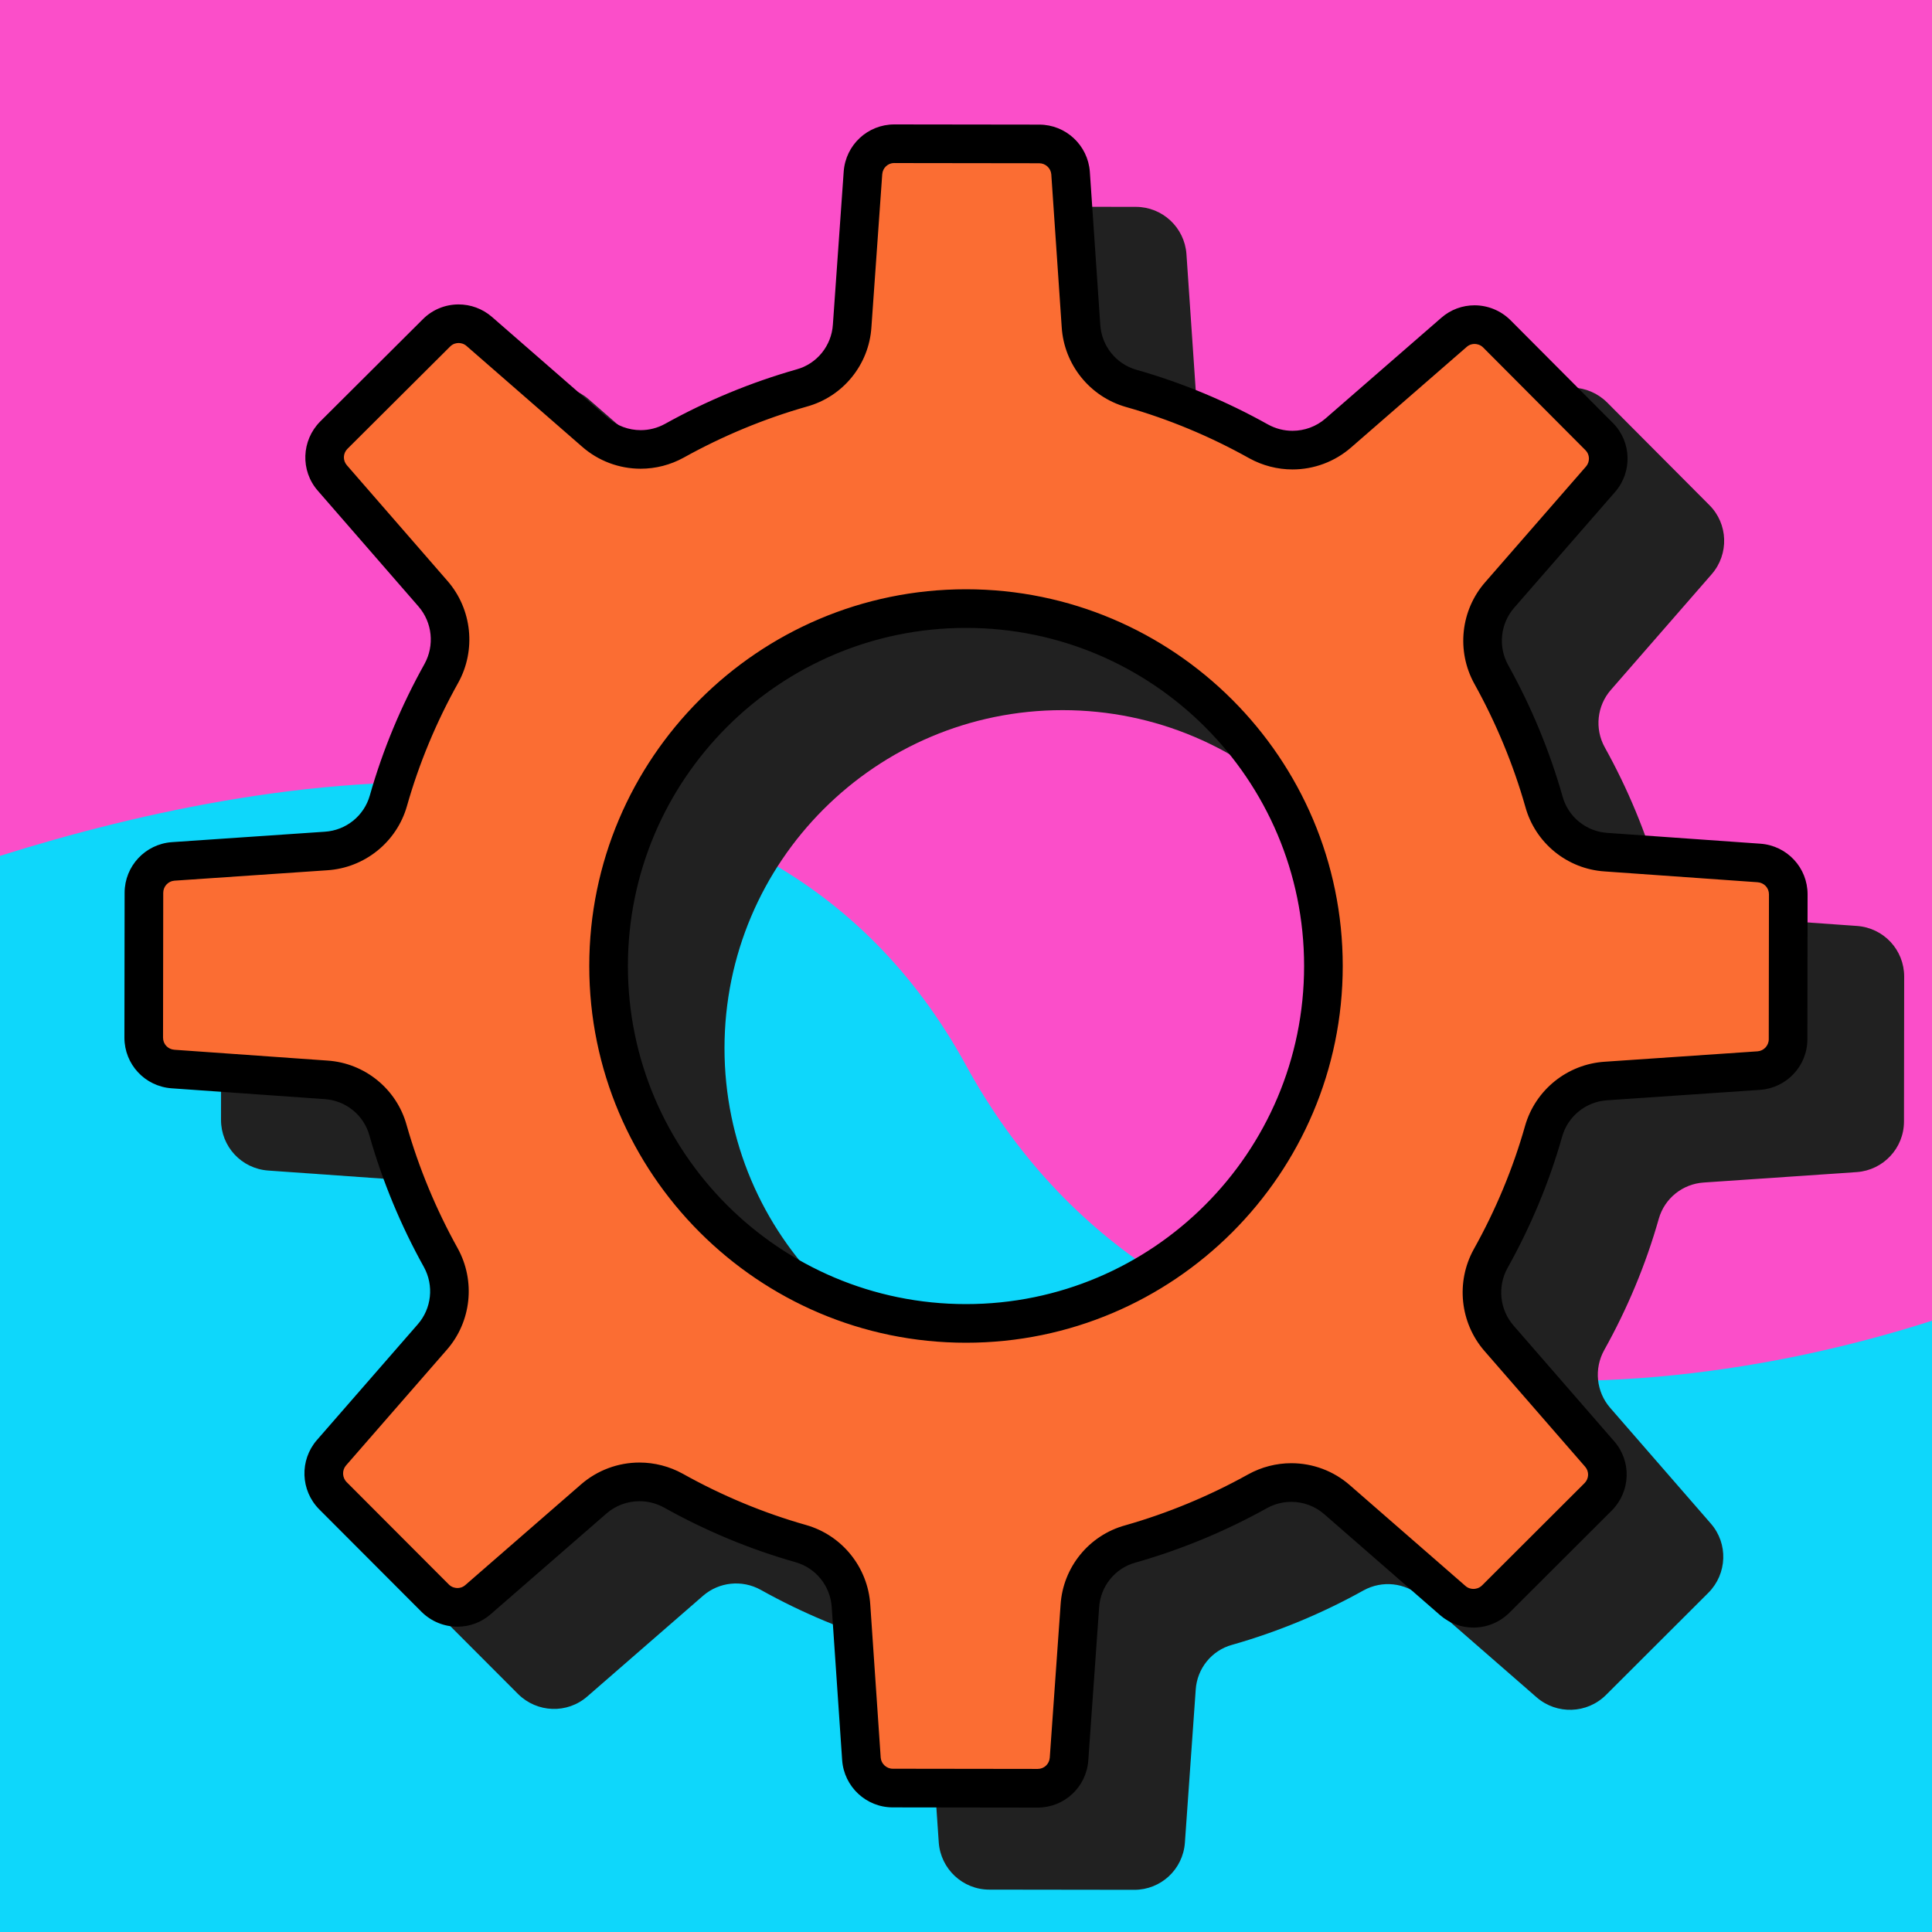
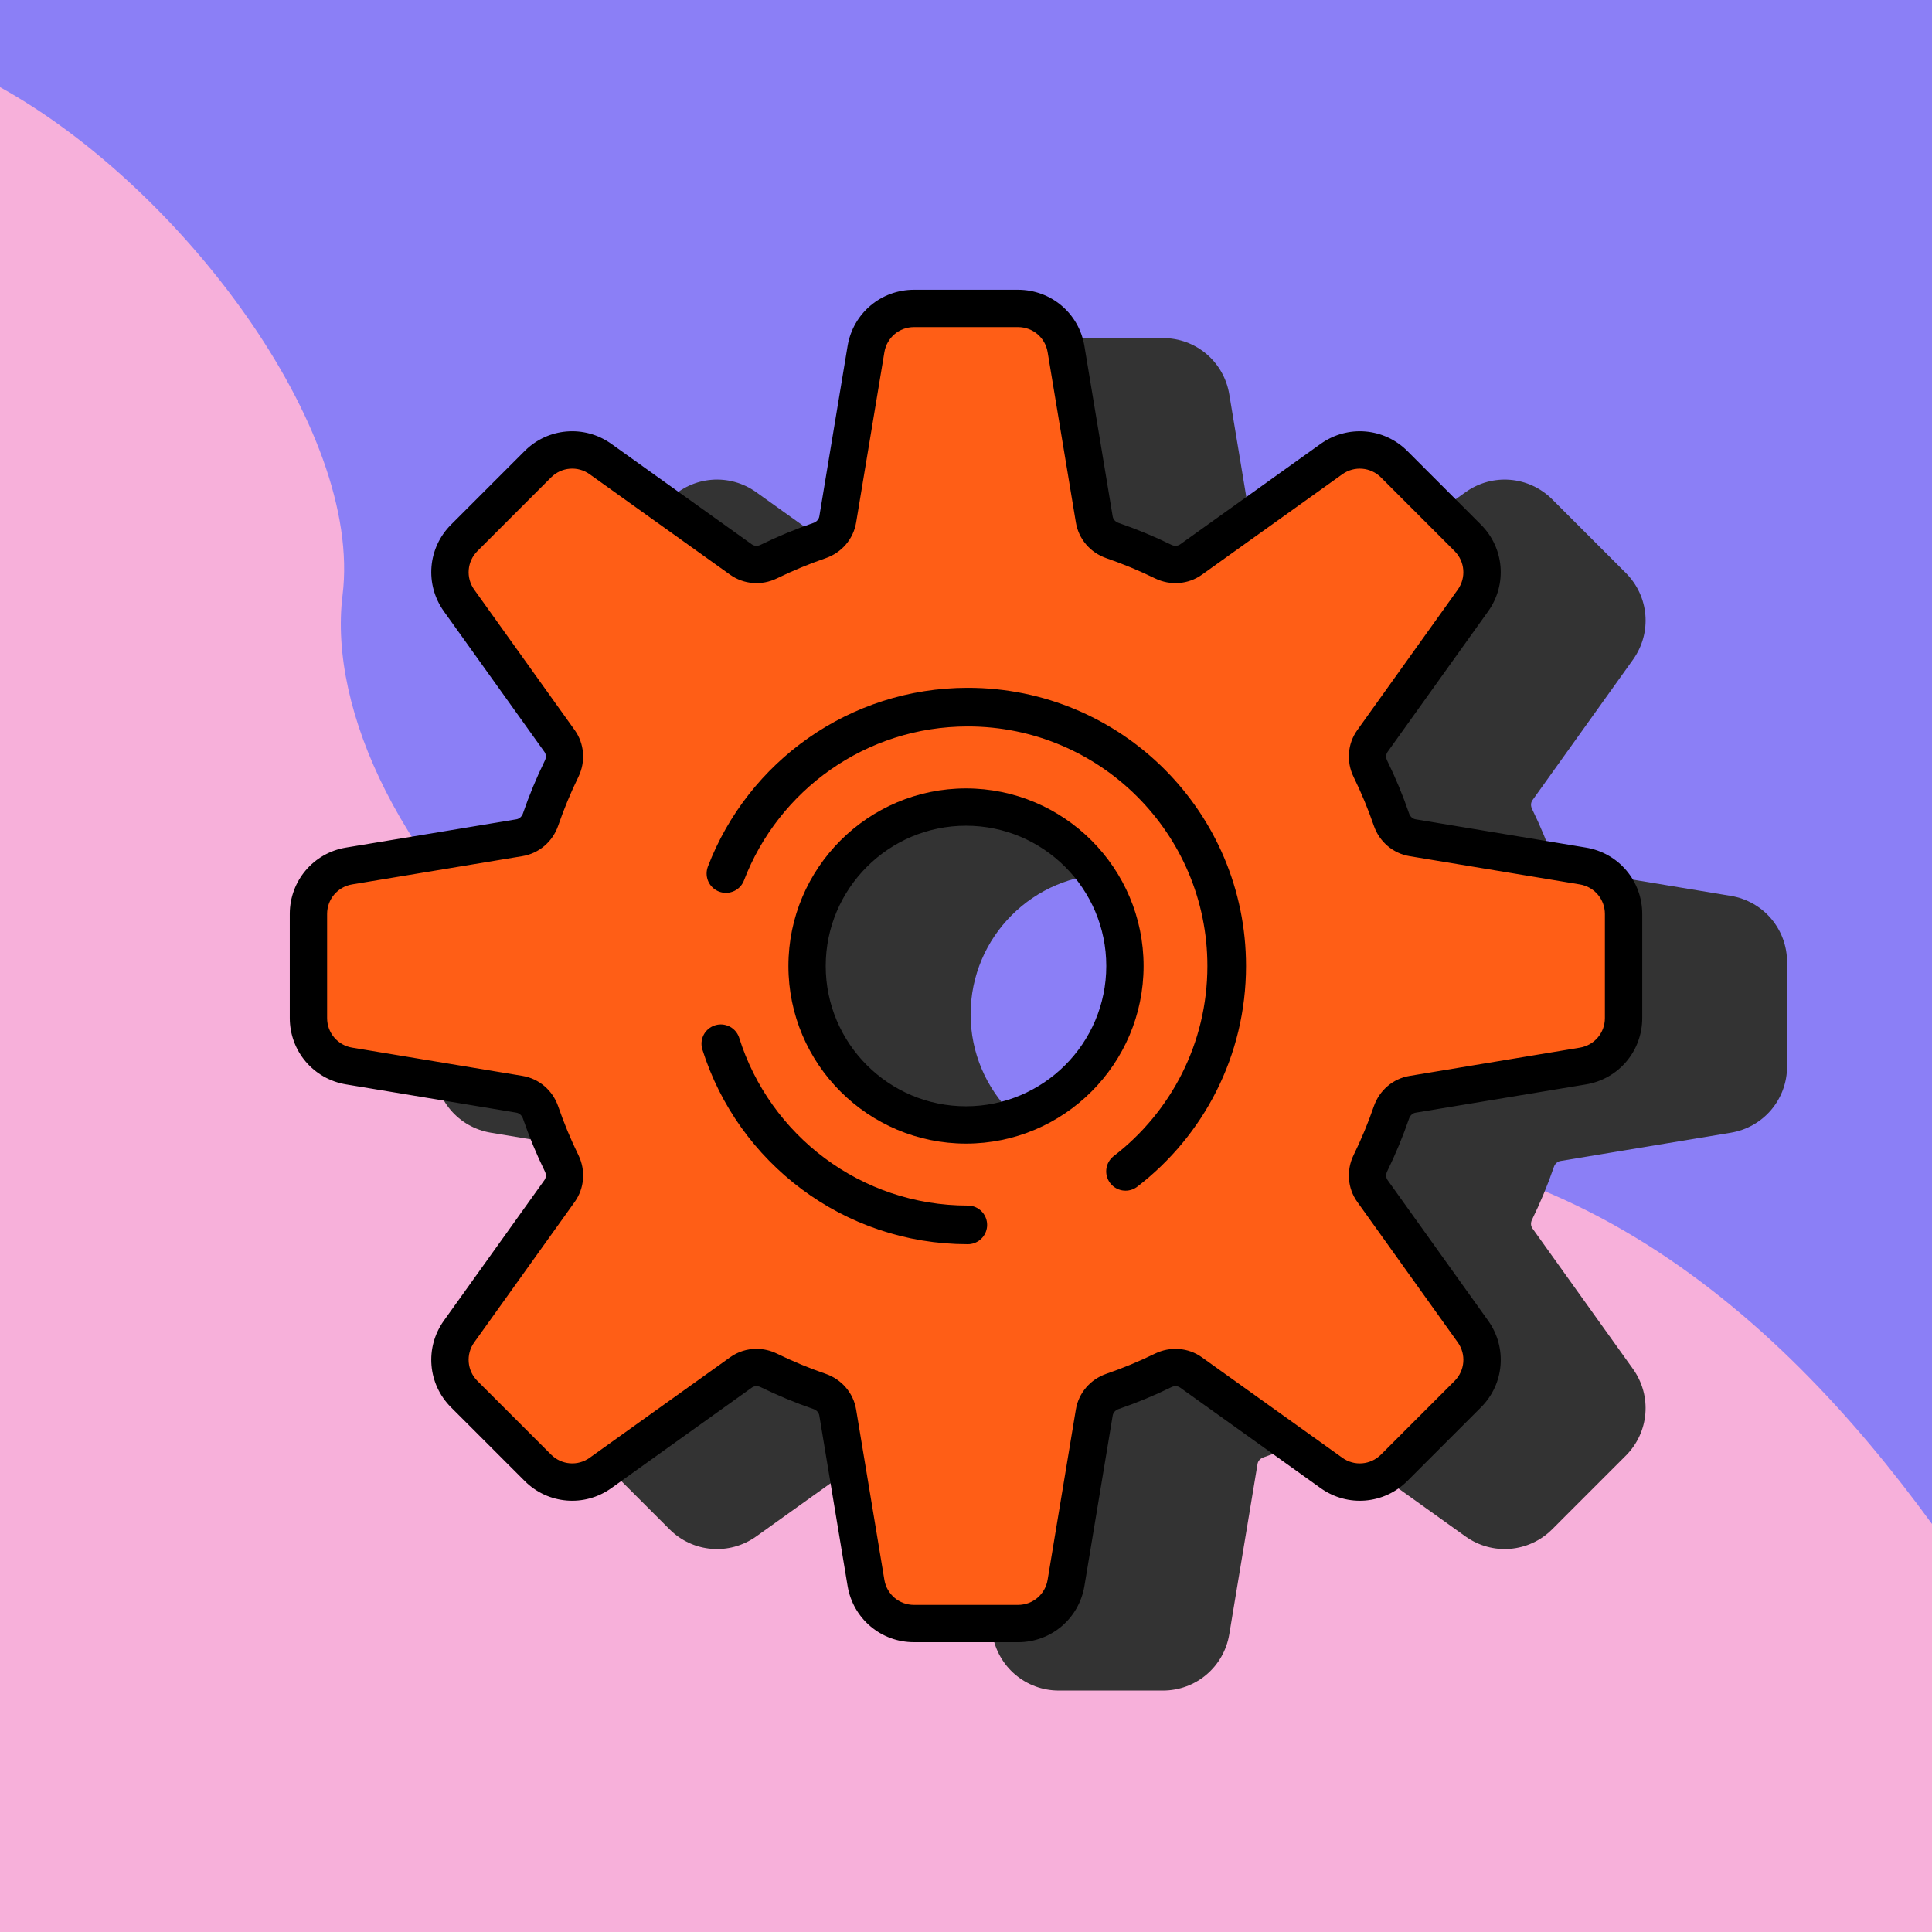
- <svg xmlns="http://www.w3.org/2000/svg" viewBox="0 0 100 100">
+ <svg xmlns="http://www.w3.org/2000/svg" id="Layer_2" data-name="Layer 2" viewBox="0 0 100 100">
  <defs>
    <style>
      .cls-1 {
-         fill: #212121;
+         fill: #ff5e16;
      }

      .cls-2 {
-         fill: #fb4ec9;
+         fill: #f7b0da;
      }

      .cls-3 {
-         fill: #fb6d33;
+         fill: #8b7ff6;
      }

      .cls-4 {
-         fill: #0ed7fb;
+         fill: none;
+         stroke: #000;
+         stroke-linecap: round;
+         stroke-linejoin: round;
+         stroke-width: 2px;
+       }
+ 
+       .cls-5 {
+         fill: #333;
      }
    </style>
  </defs>
  <g id="Background">
-     <rect class="cls-4" width="100" height="100" />
-     <path class="cls-2" d="M100,0v68.36c-16.49,5.29-39.7,5.61-50-13.22C39.27,35.53,14.46,39.75,0,44.3V0h100Z" />
+     <rect class="cls-2" width="100" height="100" />
+     <path class="cls-3" d="M100,0v78.88c-8.02-11-20.23-22.15-38.32-19.34-28.47,4.42-45.43-16.79-43.95-28.73C18.8,22.19,9.3,9.65,0,4.51V0h100Z" />
  </g>
  <g id="Icon">
-     <path class="cls-1" d="M96.12,47.927l-7.92-.56c-1.09-.07-2.03-.82-2.32-1.88-.68-2.39-1.63-4.67-2.82-6.81-.53-.96-.4-2.15.32-2.97l5.22-5.99c.9-1.04.85-2.6-.12-3.57l-5.3-5.32c-.98-.97-2.54-1.03-3.58-.12l-5.99,5.21c-.83.72-2.02.84-2.98.31-2.13-1.19-4.41-2.15-6.81-2.83-1.05-.3-1.8-1.23-1.87-2.33l-.54-7.92c-.1-1.37-1.24-2.44-2.62-2.44l-7.5-.01c-1.38,0-2.52,1.06-2.62,2.44l-.56,7.92c-.07,1.09-.82,2.03-1.88,2.32-2.39.68-4.67,1.63-6.81,2.82-.96.53-2.15.4-2.97-.32l-5.99-5.22c-1.04-.9-2.6-.85-3.57.12l-5.32,5.3c-.97.98-1.03,2.54-.12,3.58l5.21,5.99c.72.83.84,2.02.31,2.98-1.19,2.13-2.15,4.41-2.83,6.81-.3,1.05-1.23,1.8-2.33,1.87l-7.92.54c-1.37.1-2.44,1.24-2.44,2.62l-.01,7.5c0,1.38,1.06,2.52,2.44,2.62l7.92.56c1.09.07,2.03.82,2.32,1.88.68,2.39,1.63,4.67,2.82,6.81.53.96.4,2.15-.32,2.97l-5.22,5.99c-.9,1.04-.85,2.6.12,3.58l5.3,5.31c.98.97,2.54,1.03,3.58.12l5.99-5.21c.83-.72,2.02-.84,2.98-.31,2.13,1.19,4.41,2.15,6.81,2.83,1.05.3,1.8,1.23,1.87,2.33l.54,7.92c.1,1.37,1.24,2.44,2.62,2.44l7.5.01c1.38,0,2.52-1.06,2.62-2.44l.56-7.92c.07-1.09.82-2.03,1.88-2.32,2.39-.68,4.67-1.63,6.81-2.82.96-.53,2.15-.4,2.97.32l5.99,5.22c1.04.9,2.6.85,3.58-.12l5.31-5.3c.97-.98,1.03-2.54.12-3.58l-5.21-5.99c-.72-.83-.84-2.02-.31-2.98,1.19-2.13,2.15-4.41,2.83-6.81.3-1.05,1.23-1.8,2.33-1.87l7.92-.54c1.37-.1,2.44-1.24,2.44-2.62l.01-7.5c0-1.38-1.06-2.52-2.44-2.62ZM55,71.757c-9.66,0-17.5-7.84-17.5-17.5s7.84-17.5,17.5-17.5,17.5,7.84,17.5,17.5-7.84,17.5-17.5,17.5Z" />
+     <path class="cls-5" d="M89.586,46.371l-8.816-1.463c-.153-.025-.282-.141-.338-.303-.319-.928-.701-1.849-1.135-2.737-.075-.156-.067-.326.025-.453l5.2-7.27c.996-1.391.84-3.279-.37-4.489l-3.809-3.81c-1.211-1.208-3.097-1.364-4.489-.37l-7.27,5.2c-.129.091-.299.099-.453.025-.883-.432-1.805-.814-2.738-1.135-.161-.056-.277-.185-.303-.338l-1.463-8.816c-.279-1.688-1.724-2.913-3.435-2.913h-5.388c-1.71,0-3.155,1.225-3.435,2.913l-1.463,8.817c-.025.152-.141.282-.303.337-.93.32-1.851.702-2.739,1.135-.157.076-.326.066-.452-.025l-7.27-5.2c-1.391-.995-3.279-.839-4.488.37l-3.81,3.81c-1.21,1.209-1.365,3.097-.37,4.489l5.201,7.27c.091.128.1.297.025.452-.433.886-.815,1.807-1.135,2.738-.056.162-.185.278-.338.303l-8.817,1.463c-1.688.28-2.913,1.725-2.913,3.435v5.388c0,1.711,1.225,3.156,2.913,3.435l8.817,1.463c.152.026.282.141.338.303.321.933.703,1.855,1.135,2.739.076.155.066.324-.025.452l-5.201,7.27c-.995,1.392-.84,3.279.37,4.489l3.809,3.809c1.208,1.21,3.096,1.367,4.49.371l7.27-5.201c.128-.091.297-.101.453-.024.891.435,1.812.817,2.737,1.134.162.056.278.185.303.338l1.463,8.817c.28,1.688,1.725,2.913,3.435,2.913h5.388c1.711,0,3.156-1.226,3.435-2.913l1.463-8.817c.025-.153.141-.282.303-.338.932-.32,1.853-.702,2.736-1.134.156-.077.326-.068.454.024l7.27,5.201c1.392.995,3.28.839,4.489-.371l3.809-3.809c1.211-1.209,1.366-3.097.371-4.489l-5.201-7.271c-.091-.127-.101-.297-.025-.452.435-.889.817-1.81,1.135-2.738.056-.161.185-.277.338-.303l8.816-1.463c1.688-.279,2.914-1.724,2.914-3.435v-5.388c0-1.711-1.225-3.156-2.914-3.435ZM64.761,52.5c0,4.003-3.258,7.261-7.261,7.261-4.004,0-7.261-3.258-7.261-7.261,0-4.004,3.257-7.261,7.261-7.261,4.003,0,7.261,3.257,7.261,7.261Z" />
    <g>
-       <path class="cls-3" d="M46.211,92.55c-.85,0-1.562-.664-1.624-1.513l-.54-7.915c-.096-1.511-1.138-2.808-2.593-3.224-2.276-.646-4.495-1.567-6.597-2.741-.54-.298-1.146-.455-1.758-.455-.87,0-1.709.313-2.365.883l-5.991,5.21c-.296.26-.674.401-1.064.401-.435,0-.845-.169-1.156-.478l-5.296-5.305c-.594-.602-.627-1.577-.071-2.22l5.218-5.987c.994-1.132,1.173-2.785.441-4.11-1.164-2.092-2.083-4.312-2.733-6.601-.398-1.456-1.693-2.506-3.218-2.604l-7.914-.559c-.86-.062-1.51-.76-1.51-1.623l.01-7.499c0-.85.665-1.562,1.513-1.624l7.915-.54c1.51-.096,2.808-1.138,3.224-2.592.644-2.274,1.566-4.493,2.741-6.597.734-1.329.561-2.984-.427-4.123l-5.211-5.991c-.559-.639-.525-1.613.076-2.22l5.315-5.295c.305-.305.709-.471,1.14-.471.393,0,.772.142,1.07.399l5.988,5.218c.652.573,1.495.89,2.37.89.607,0,1.208-.155,1.74-.448,2.093-1.164,4.313-2.083,6.6-2.733,1.456-.398,2.507-1.693,2.604-3.218l.56-7.914c.062-.86.76-1.51,1.623-1.51l7.499.01c.849,0,1.562.665,1.624,1.513l.539,7.915c.096,1.51,1.138,2.808,2.594,3.224,2.275.645,4.494,1.567,6.597,2.741.54.298,1.146.455,1.757.455.87,0,1.71-.313,2.366-.882l5.99-5.211c.297-.259.674-.401,1.064-.401.435,0,.845.169,1.156.477l5.296,5.315c.597.597.627,1.567.071,2.21l-5.218,5.988c-.994,1.132-1.173,2.785-.442,4.109,1.164,2.093,2.084,4.312,2.734,6.601.398,1.456,1.692,2.507,3.219,2.604l7.913.56c.859.062,1.51.76,1.51,1.623l-.01,7.499c0,.849-.664,1.562-1.513,1.624l-7.915.539c-1.511.096-2.808,1.138-3.224,2.594-.646,2.276-1.567,4.495-2.741,6.597-.733,1.328-.562,2.983.427,4.123l5.211,5.99c.56.64.525,1.613-.075,2.22l-5.306,5.297c-.306.302-.715.471-1.148.471h0c-.394,0-.773-.143-1.071-.399l-5.987-5.218c-.652-.573-1.495-.89-2.37-.89-.607,0-1.209.154-1.739.447-2.093,1.164-4.312,2.084-6.602,2.734-1.456.398-2.506,1.692-2.604,3.218l-.559,7.914c-.062.859-.76,1.51-1.622,1.51l-7.5-.01ZM50,31.5c-10.201,0-18.5,8.299-18.5,18.5s8.299,18.5,18.5,18.5,18.5-8.299,18.5-18.5-8.299-18.5-18.5-18.5Z" />
-       <path d="M46.289,8.44l7.501.01c.327,0,.601.257.625.576l.539,7.911c.123,1.936,1.456,3.594,3.321,4.127,2.199.623,4.346,1.515,6.389,2.657.683.377,1.457.577,2.236.577,1.11,0,2.183-.4,3.023-1.129l5.994-5.214c.143-.125.298-.152.403-.152.098,0,.287.024.443.178l5.303,5.323c.227.227.236.599.026.842l-5.215,5.984c-1.274,1.451-1.503,3.563-.565,5.262,1.124,2.022,2.014,4.171,2.639,6.366.514,1.877,2.17,3.223,4.108,3.347l7.917.56c.333.024.585.293.585.623l-.01,7.503c0,.327-.257.601-.576.625l-7.911.539c-1.936.123-3.595,1.456-4.127,3.321-.623,2.199-1.515,4.345-2.657,6.388-.933,1.69-.712,3.802.552,5.259l5.214,5.994c.217.248.201.616-.028.847l-5.304,5.294c-.162.16-.35.184-.448.184-.108,0-.268-.027-.411-.151l-5.984-5.215c-.838-.736-1.915-1.141-3.033-1.141-.776,0-1.545.198-2.229.576-2.022,1.124-4.17,2.014-6.366,2.639-1.877.514-3.223,2.17-3.347,4.108l-.56,7.916c-.024.333-.293.585-.623.585l-7.503-.01c-.327,0-.601-.257-.625-.576l-.539-7.911c-.123-1.936-1.456-3.595-3.321-4.127-2.199-.623-4.345-1.515-6.389-2.657-.683-.377-1.457-.577-2.236-.577-1.11,0-2.183.4-3.023,1.129l-5.994,5.214c-.143.125-.299.152-.403.152-.098,0-.287-.024-.444-.179l-5.294-5.304c-.232-.235-.245-.614-.034-.859l5.215-5.984c1.274-1.451,1.503-3.563.565-5.262-1.124-2.022-2.014-4.17-2.639-6.366-.514-1.877-2.17-3.223-4.108-3.347l-7.917-.56c-.333-.024-.585-.293-.585-.623l.01-7.503c0-.327.257-.601.576-.625l7.911-.539c1.936-.123,3.595-1.456,4.127-3.321.623-2.199,1.515-4.345,2.657-6.389.933-1.69.712-3.803-.552-5.259l-5.214-5.995c-.217-.248-.201-.616.026-.846l5.323-5.303c.154-.154.337-.177.432-.177.108 0.0.267.027.41.15l5.984,5.215c.838.736,1.915,1.141,3.033,1.141.776,0,1.544-.198,2.229-.576,2.022-1.124,4.17-2.014,6.366-2.639,1.877-.514,3.223-2.17,3.347-4.108l.56-7.916c.024-.333.292-.584.624-.585M50,69.5c10.752,0,19.5-8.748,19.5-19.5s-8.748-19.5-19.5-19.5-19.5,8.748-19.5,19.5,8.748,19.5,19.5,19.5M46.29,6.44c-1.38,0-2.52,1.06-2.62,2.44l-.56,7.92c-.07,1.09-.82,2.03-1.88,2.32-2.39.68-4.67,1.63-6.81,2.82-.394.217-.827.324-1.257.324-.618,0-1.23-.219-1.713-.644l-5.99-5.22c-.496-.429-1.111-.643-1.724-.643-.671-0-1.339.256-1.846.763l-5.32,5.3c-.97.98-1.03,2.54-.12,3.58l5.21,5.99c.72.83.84,2.02.31,2.98-1.19,2.13-2.15,4.41-2.83,6.81-.3,1.05-1.23,1.8-2.33,1.87l-7.92.54c-1.37.1-2.44,1.24-2.44,2.62l-.01,7.5c0,1.38,1.06,2.52,2.44,2.62l7.92.56c1.09.07,2.03.82,2.32,1.88.68,2.39,1.63,4.67,2.82,6.81.53.96.4,2.15-.32,2.97l-5.22,5.99c-.9,1.04-.85,2.6.12,3.58l5.3,5.31c.513.508,1.186.767,1.86.767.612,0,1.225-.213,1.72-.647l5.99-5.21c.486-.422,1.096-.638,1.71-.638.435,0,.872.108,1.27.328,2.13,1.19,4.41,2.15,6.81,2.83,1.05.3,1.8,1.23,1.87,2.33l.54,7.92c.1,1.37,1.24,2.44,2.62,2.44l7.5.01c1.38,0,2.52-1.06,2.62-2.44l.56-7.92c.07-1.09.82-2.03,1.88-2.32,2.39-.68,4.67-1.63,6.81-2.82.394-.218.827-.324,1.257-.324.618,0,1.23.219,1.713.644l5.99,5.22c.496.43,1.111.643,1.725.643.672,0,1.343-.256,1.855-.763l5.31-5.3c.97-.98,1.03-2.54.12-3.58l-5.21-5.99c-.72-.83-.84-2.02-.31-2.98,1.19-2.13,2.15-4.41,2.83-6.81.3-1.05,1.23-1.8,2.33-1.87l7.92-.54c1.37-.1,2.44-1.24,2.44-2.62l.01-7.5c0-1.38-1.06-2.52-2.44-2.62l-7.92-.56c-1.09-.07-2.03-.82-2.32-1.88-.68-2.39-1.63-4.67-2.82-6.81-.53-.96-.4-2.15.32-2.97l5.22-5.99c.9-1.04.85-2.6-.12-3.57l-5.3-5.32c-.513-.508-1.186-.767-1.86-.767-.612,0-1.225.213-1.72.647l-5.99,5.21c-.486.422-1.096.638-1.71.638-.435,0-.872-.108-1.27-.328-2.13-1.19-4.41-2.15-6.81-2.83-1.05-.3-1.8-1.23-1.87-2.33l-.54-7.92c-.1-1.37-1.24-2.44-2.62-2.44l-7.5-.01h0ZM50,67.5c-9.66,0-17.5-7.84-17.5-17.5s7.84-17.5,17.5-17.5,17.5,7.84,17.5,17.5-7.84,17.5-17.5,17.5h0Z" />
+       <path class="cls-1" d="M81.929,44.823l-8.817-1.463c-.512-.085-.923-.451-1.092-.941-.311-.902-.675-1.78-1.09-2.628-.228-.466-.195-1.016.107-1.438l5.2-7.27c.716-1.001.603-2.374-.267-3.244l-3.809-3.81c-.871-.871-2.243-.984-3.244-.267l-7.27,5.201c-.422.302-.972.335-1.438.107-.848-.415-1.726-.779-2.628-1.09-.49-.169-.856-.581-.941-1.092l-1.463-8.817c-.202-1.214-1.252-2.105-2.483-2.105h-5.387c-1.231,0-2.282.891-2.483,2.105l-1.463,8.817c-.085.512-.451.923-.941,1.092-.902.311-1.78.675-2.628,1.09-.466.228-1.016.195-1.438-.107l-7.27-5.201c-1.001-.716-2.374-.603-3.244.267l-3.81,3.809c-.871.871-.984,2.243-.267,3.244l5.201,7.27c.302.422.335.972.107,1.438-.415.848-.779,1.726-1.09,2.628-.169.49-.581.856-1.092.941l-8.817,1.463c-1.214.201-2.105,1.252-2.105,2.483v5.387c0,1.231.891,2.282,2.105,2.483l8.817,1.463c.512.085.923.451,1.092.941.311.903.675,1.78,1.09,2.628.228.466.195,1.016-.107,1.438l-5.201,7.27c-.716,1.001-.603,2.374.267,3.244l3.809,3.809c.871.871,2.243.984,3.244.267l7.27-5.201c.422-.302.972-.335,1.438-.107.848.414,1.725.779,2.628,1.089.49.169.856.581.941,1.092l1.463,8.817c.202,1.214,1.252,2.105,2.483,2.105h5.387c1.231,0,2.282-.891,2.483-2.105l1.463-8.817c.085-.512.451-.923.941-1.092.902-.311,1.78-.675,2.628-1.09.466-.228,1.016-.195,1.438.107l7.27,5.201c1.001.716,2.374.603,3.244-.267l3.81-3.81c.871-.871.984-2.243.267-3.244l-5.201-7.27c-.302-.422-.335-.972-.107-1.438.415-.848.779-1.726,1.09-2.628.169-.49.581-.856,1.092-.941l8.817-1.463c1.215-.202,2.105-1.252,2.105-2.483v-5.387c0-1.231-.891-2.282-2.105-2.483ZM50,58.227c-4.544,0-8.227-3.683-8.227-8.227s3.683-8.227,8.227-8.227,8.227,3.683,8.227,8.227-3.683,8.227-8.227,8.227Z" />
+       <path d="M52.694,85h-5.388c-1.71,0-3.155-1.225-3.435-2.913l-1.463-8.817c-.025-.153-.141-.282-.303-.338-.925-.318-1.846-.7-2.737-1.134-.156-.076-.325-.067-.453.025l-7.27,5.201c-1.393.997-3.281.839-4.49-.371l-3.809-3.809c-1.21-1.21-1.365-3.097-.37-4.489l5.201-7.27c.091-.127.101-.297.025-.452-.432-.884-.814-1.806-1.135-2.739-.056-.161-.185-.277-.338-.303l-8.817-1.463c-1.687-.279-2.913-1.724-2.913-3.435v-5.388c0-1.711,1.225-3.156,2.913-3.435l8.817-1.463c.152-.025.282-.141.338-.303.32-.931.702-1.852,1.135-2.738.076-.156.067-.324-.025-.452l-5.201-7.27c-.995-1.392-.84-3.28.37-4.489l3.81-3.81c1.209-1.209,3.097-1.365,4.488-.37l7.27,5.2c.126.091.295.101.452.025.887-.433,1.808-.815,2.739-1.135.161-.055.277-.185.303-.337l1.463-8.817c.28-1.688,1.725-2.913,3.435-2.913h5.388c1.711,0,3.156,1.225,3.435,2.913l1.463,8.816c.025.152.141.282.303.338.933.321,1.855.703,2.738,1.135.154.074.323.066.453-.025l7.27-5.2c1.392-.994,3.278-.839,4.489.37l3.809,3.81c1.21,1.21,1.365,3.097.37,4.489l-5.2,7.27c-.092.128-.101.297-.025.454.435.888.817,1.809,1.135,2.737.056.161.185.277.338.303l8.816,1.463c1.689.28,2.914,1.724,2.914,3.435v5.388c0,1.711-1.226,3.156-2.914,3.435l-8.816,1.463c-.153.025-.282.141-.338.303-.319.928-.701,1.849-1.135,2.738-.075.155-.066.324.025.452l5.201,7.271c.996,1.392.84,3.28-.371,4.489l-3.809,3.809c-1.209,1.21-3.097,1.365-4.489.371l-7.27-5.201c-.128-.092-.298-.102-.454-.025-.883.433-1.805.815-2.736,1.134-.161.056-.277.185-.303.338l-1.463,8.817c-.279,1.687-1.724,2.913-3.435,2.913ZM39.155,69.817c.36,0,.723.082,1.06.247.819.4,1.667.751,2.518,1.044.833.287,1.438.994,1.579,1.846l1.463,8.817c.125.752.769,1.298,1.531,1.298h5.388c.763,0,1.406-.546,1.53-1.297l1.463-8.818c.141-.852.747-1.56,1.579-1.846.856-.295,1.703-.646,2.518-1.045.79-.384,1.72-.314,2.424.19l7.271,5.201c.62.445,1.461.374,2-.165l3.809-3.809c.539-.539.609-1.38.165-2l-5.201-7.271c-.503-.702-.575-1.631-.19-2.422.401-.819.752-1.666,1.046-2.519.287-.833.994-1.438,1.846-1.579l8.817-1.463c.752-.124,1.298-.768,1.298-1.53v-5.388c0-.762-.546-1.406-1.297-1.531h-.001l-8.817-1.463c-.852-.141-1.56-.746-1.846-1.579-.293-.854-.645-1.701-1.045-2.519-.387-.793-.314-1.722.19-2.425l5.199-7.269c.444-.62.374-1.461-.164-2l-3.809-3.81c-.54-.539-1.381-.606-2-.165l-7.27,5.2c-.703.503-1.631.576-2.424.19-.813-.398-1.66-.749-2.518-1.045-.833-.286-1.438-.994-1.579-1.847l-1.463-8.817c-.124-.752-.768-1.297-1.53-1.297h-5.388c-.762,0-1.406.546-1.531,1.298l-1.463,8.816c-.141.853-.746,1.561-1.579,1.847-.856.295-1.703.646-2.519,1.044-.792.387-1.72.314-2.424-.189l-7.27-5.2c-.62-.445-1.461-.373-1.999.165l-3.81,3.81c-.539.539-.608,1.38-.165,2l5.2,7.269c.503.703.576,1.632.189,2.424-.398.815-.749,1.662-1.044,2.519-.286.833-.994,1.437-1.847,1.579l-8.817,1.463c-.752.125-1.297.768-1.297,1.531v5.388c0,.762.545,1.406,1.297,1.53l8.817,1.463c.853.141,1.561.747,1.847,1.579.296.858.647,1.706,1.045,2.518.387.791.314,1.719-.189,2.423l-5.201,7.271c-.444.619-.374,1.461.165,2l3.81,3.809c.54.54,1.381.61,2.0.165l7.27-5.201c.404-.289.881-.436,1.364-.436ZM50,59.192c-5.068,0-9.192-4.123-9.192-9.192,0-5.068,4.124-9.192,9.192-9.192,5.069,0,9.192,4.124,9.192,9.192,0,5.069-4.123,9.192-9.192,9.192ZM50,42.739c-4.004,0-7.261,3.257-7.261,7.261,0,4.003,3.257,7.261,7.261,7.261,4.003,0,7.261-3.258,7.261-7.261,0-4.004-3.258-7.261-7.261-7.261Z" />
    </g>
+     <path class="cls-4" d="M50.094,63.4c-5.999,0-11.077-3.942-12.785-9.376" />
+     <path class="cls-4" d="M37.574,45.214c1.927-5.037,6.806-8.613,12.52-8.613,7.401,0,13.4,5.999,13.4,13.4,0,4.329-2.052,8.178-5.237,10.628" />
  </g>
</svg>
